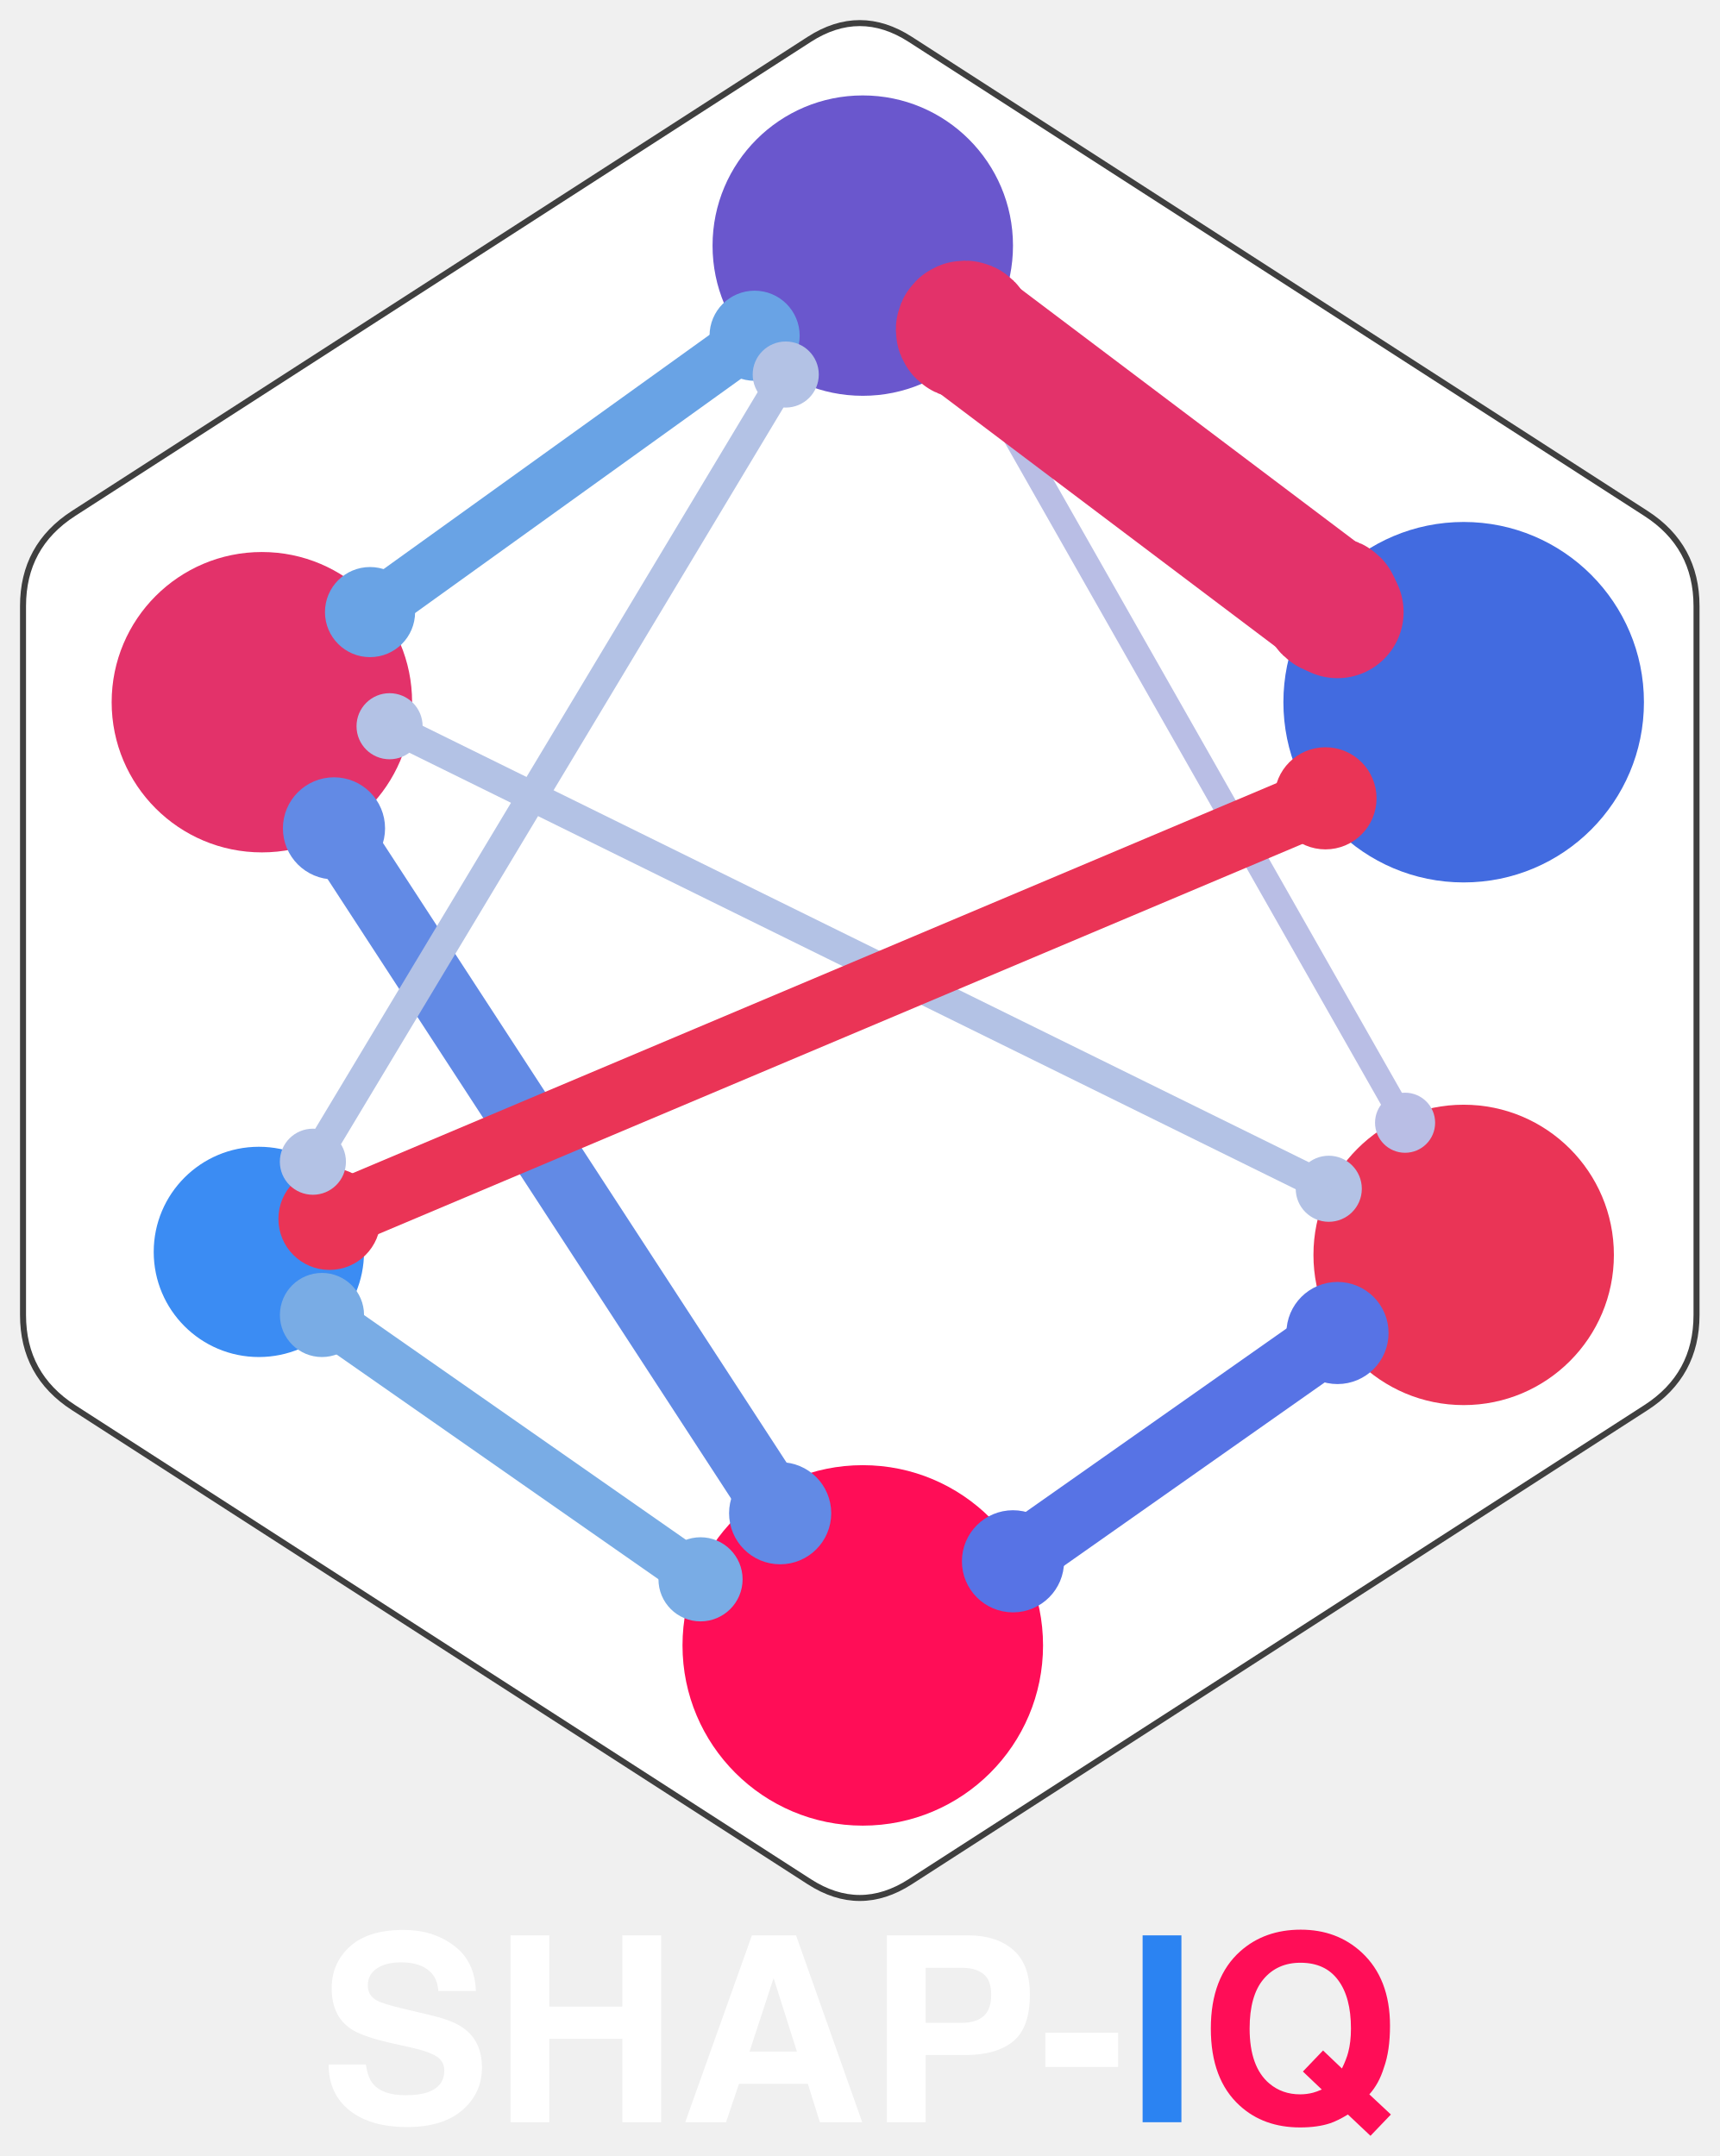
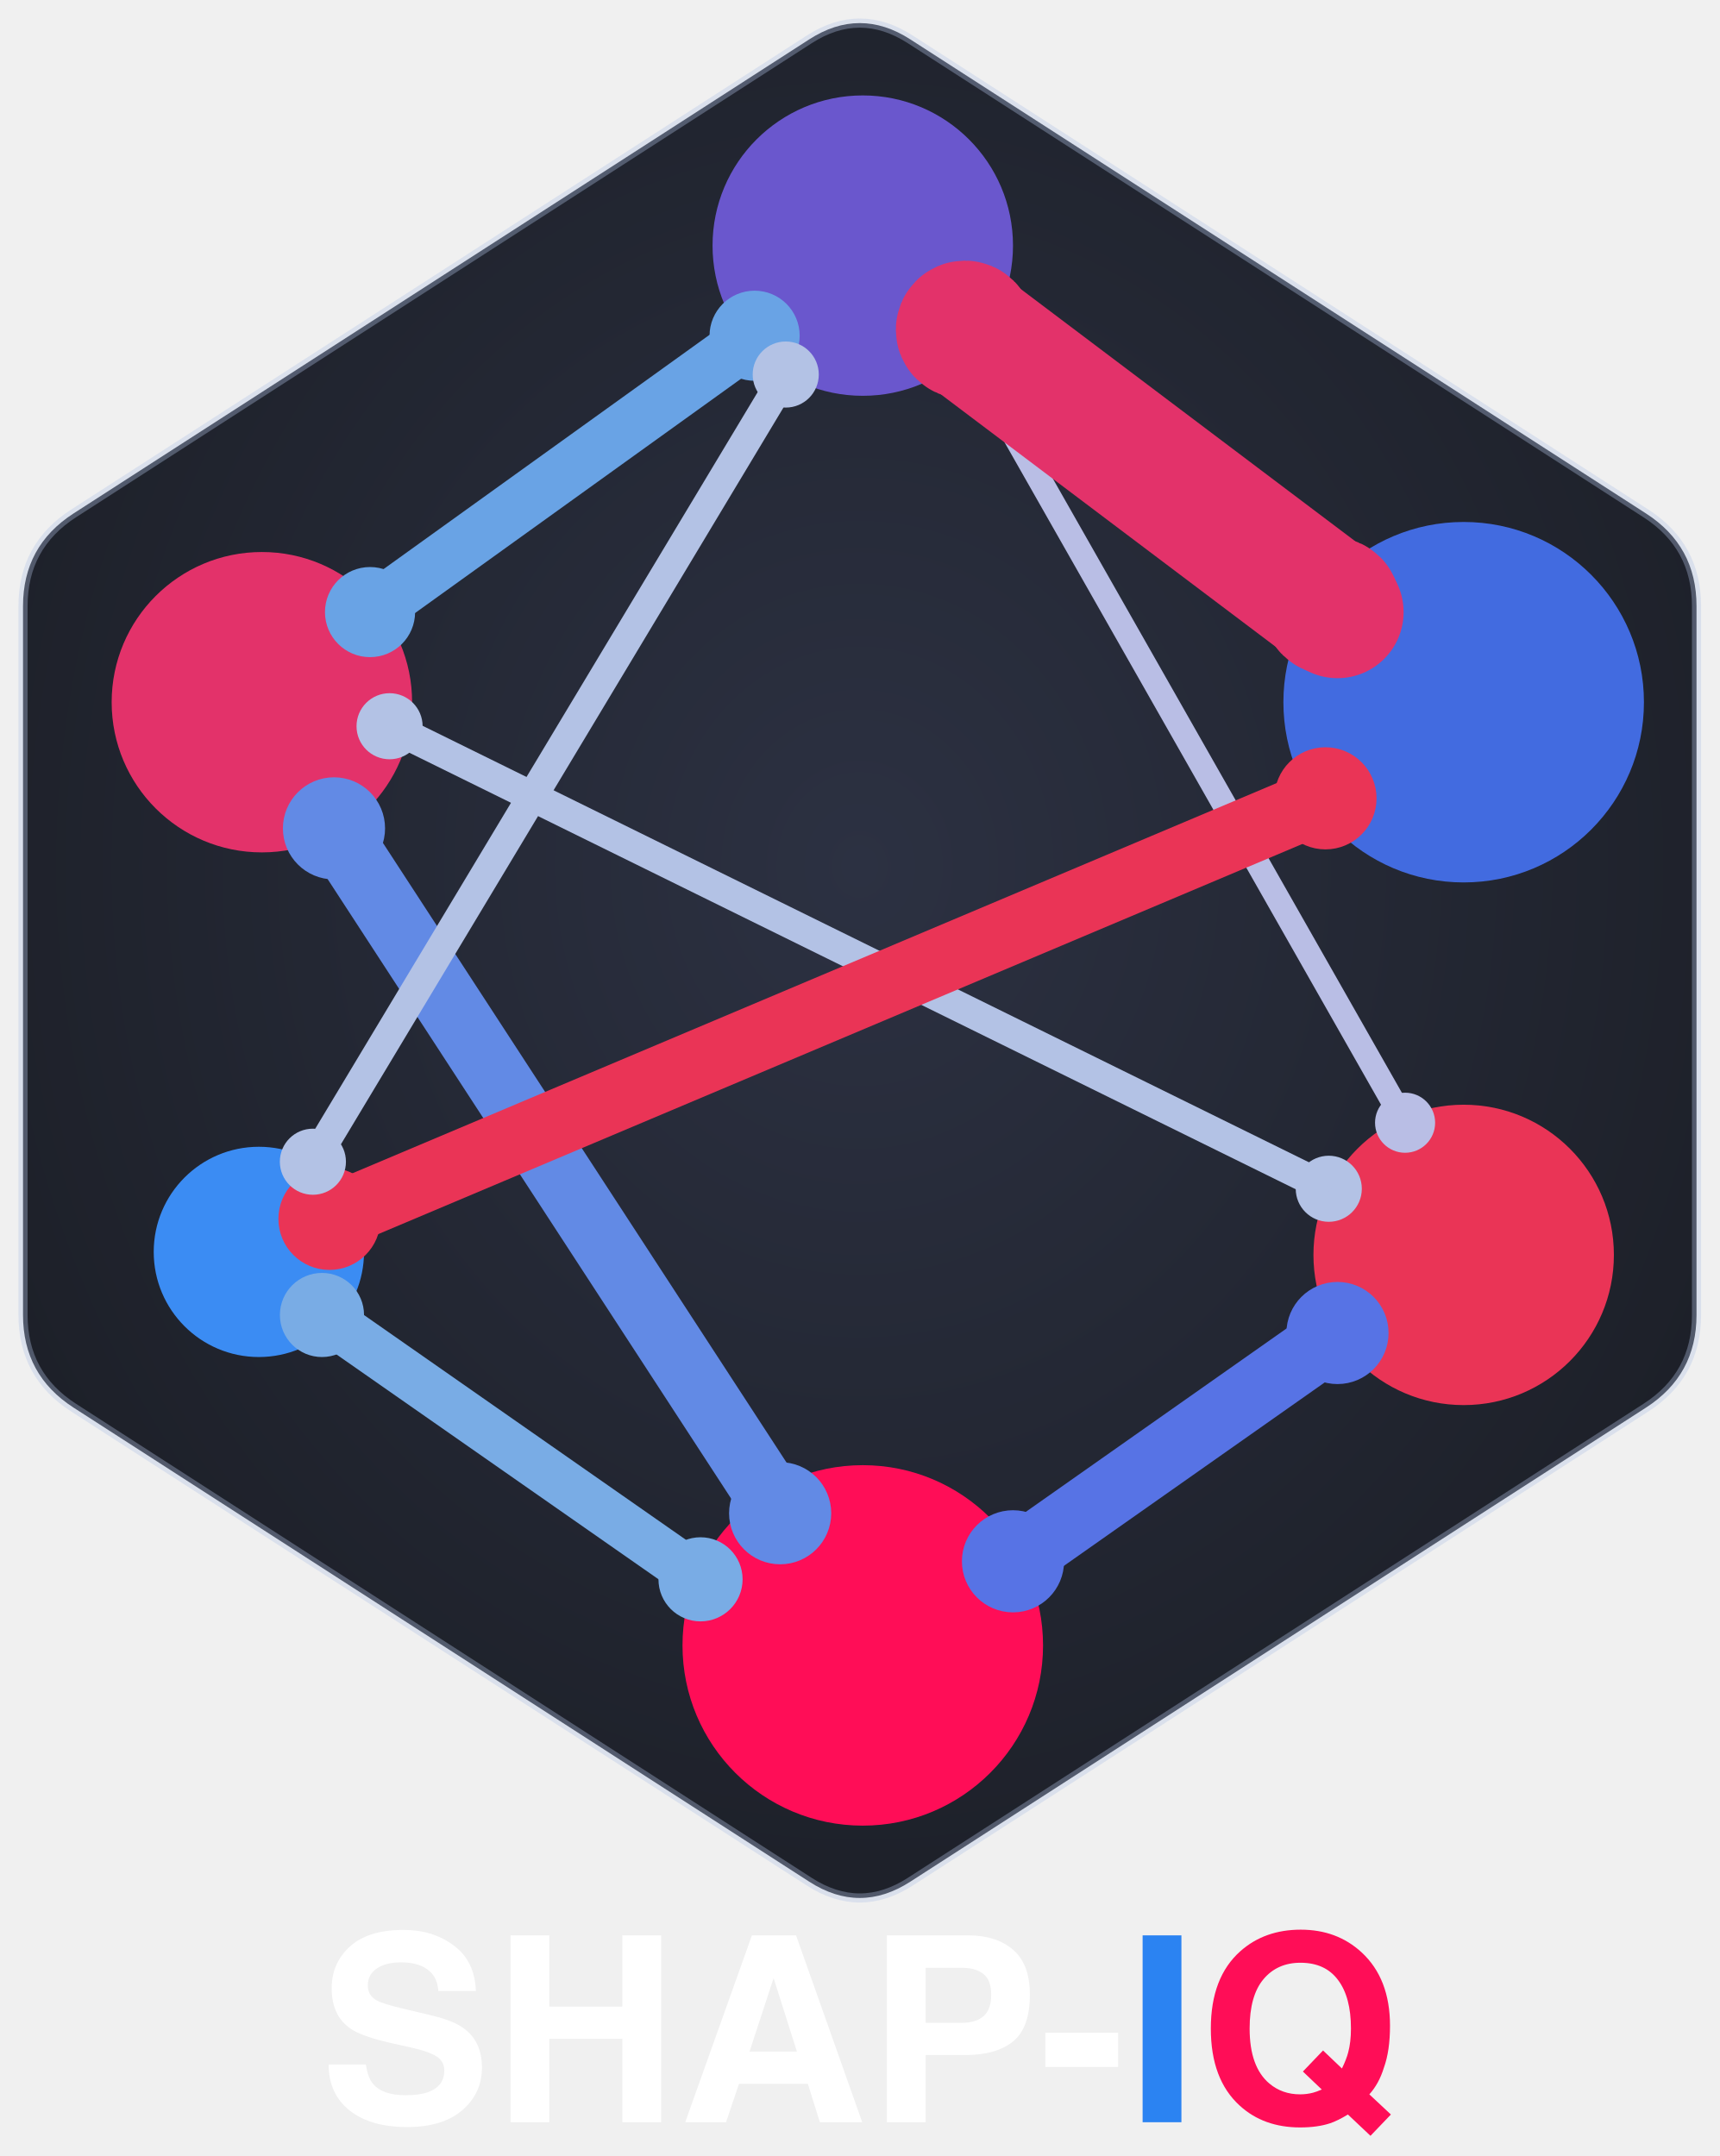
<svg xmlns="http://www.w3.org/2000/svg" version="1.1" width="282.504" height="354.288" viewBox="-0.5 -0.5 282.504 354.288" id="svg27">
-   <defs id="defs1" />
+   <defs id="defs1">
+     <radialGradient id="hexGlow" cx="50%" cy="45%" r="60%">
+       <stop offset="0%" stop-color="#2c3142" />
+       <stop offset="100%" stop-color="#1c1f27" />
+     </radialGradient>
+   </defs>
  <g id="g26" transform="translate(26.32991,131.3271)">
    <g id="g2" transform="translate(2.499786,2.499997)">
      <g id="g10" transform="translate(15.26102,19.34423)">
        <g id="g34" transform="translate(-41.05244,-152.83)">
-           <path d="m 206.444,44.575 60.437,38.956 q 8.303,5.351 8.303,15.223 V 215.245 q 0,9.872 -8.303,15.223 l -120.865,77.901 q -8.303,5.351 -16.605,0 L 8.546,230.468 Q 0.244,225.117 0.244,215.245 V 98.753 q 0,-9.872 8.303,-15.223 L 129.411,5.629 q 8.303,-5.351 16.605,0 z" fill="#ffffff" stroke="#c9c9c9" stroke-miterlimit="10" pointer-events="all" id="path1" style="stroke:#3f3f3f;stroke-width:0.987;stroke-opacity:1" />
+           <path d="m 206.444,44.575 60.437,38.956 q 8.303,5.351 8.303,15.223 V 215.245 q 0,9.872 -8.303,15.223 l -120.865,77.901 q -8.303,5.351 -16.605,0 L 8.546,230.468 Q 0.244,225.117 0.244,215.245 V 98.753 q 0,-9.872 8.303,-15.223 L 129.411,5.629 q 8.303,-5.351 16.605,0 z" fill="url(#hexGlow)" stroke-miterlimit="10" pointer-events="all" id="path1" style="stroke:#b3c2e5;stroke-width:1.5;stroke-opacity:0.35" />
          <circle cx="-39.52" cy="138.207" fill="#6a57cd" stroke="none" transform="rotate(-90)" pointer-events="all" id="ellipse1" r="24.68" style="stroke-width:0.987" />
          <circle cx="-205.373" cy="236.929" fill="#ea3456" stroke="none" transform="rotate(-90)" pointer-events="all" id="ellipse2" r="24.68" style="stroke-width:0.987" />
          <path d="M 154.723,55.918 225.843,181.078" fill="none" stroke="#b9bee5" stroke-width="3.949" stroke-miterlimit="10" pointer-events="stroke" id="path2" />
          <circle cx="153.262" cy="53.341" fill="#b9bee5" stroke="#b9bee5" stroke-width="3.949" pointer-events="all" id="ellipse3" r="2.962" />
          <circle cx="227.304" cy="183.654" fill="#b9bee5" stroke="#b9bee5" stroke-width="3.949" pointer-events="all" id="ellipse4" r="2.962" />
          <circle cx="-269.542" cy="138.207" fill="#ff0d57" stroke="none" transform="rotate(-90)" pointer-events="all" id="ellipse5" r="29.617" style="stroke-width:0.987" />
          <circle cx="-204.879" cy="38.992" fill="#3b8cf3" stroke="none" transform="rotate(-90)" pointer-events="all" id="ellipse6" r="17.276" style="stroke-width:0.987" />
          <circle cx="-114.549" cy="39.486" fill="#e3326a" stroke="none" transform="rotate(-90)" pointer-events="all" id="ellipse7" r="24.68" style="stroke-width:0.987" />
          <circle cx="-114.549" cy="236.929" fill="#426be0" stroke="none" transform="rotate(-90)" pointer-events="all" id="ellipse8" r="29.617" style="stroke-width:0.987" />
          <path d="M 214.815,98.457 155.385,53.638" fill="none" stroke="#e3326a" stroke-width="21.719" stroke-miterlimit="10" pointer-events="stroke" id="path8" />
          <circle cx="215.21" cy="98.753" fill="#e3326a" stroke="#e3326a" stroke-width="21.719" pointer-events="all" id="ellipse9" r="0.494" />
          <circle cx="154.99" cy="53.341" fill="#e3326a" stroke="#e3326a" stroke-width="21.719" pointer-events="all" id="ellipse10" r="0.494" />
          <path d="M 118.029,56.056 59.664,98.013" fill="none" stroke="#69a3e5" stroke-width="8.885" stroke-miterlimit="10" pointer-events="stroke" id="path10" />
          <circle cx="120.437" cy="54.329" fill="#69a3e5" stroke="#69a3e5" stroke-width="8.885" pointer-events="all" id="ellipse11" r="2.962" />
          <circle cx="57.255" cy="99.741" fill="#69a3e5" stroke="#69a3e5" stroke-width="8.885" pointer-events="all" id="ellipse12" r="2.962" />
          <path d="M 52.951,137.758 123.014,245.345" fill="none" stroke="#628ae5" stroke-width="10.859" stroke-miterlimit="10" pointer-events="stroke" id="path12" />
          <circle cx="51.332" cy="135.281" fill="#628ae5" stroke="#628ae5" stroke-width="10.859" pointer-events="all" id="ellipse13" r="2.962" />
          <circle cx="124.633" cy="247.823" fill="#628ae5" stroke="#628ae5" stroke-width="10.859" pointer-events="all" id="ellipse14" r="2.962" />
          <path d="m 213.779,219.915 -48.472,34.099" fill="none" stroke="#5773e5" stroke-width="10.859" stroke-miterlimit="10" pointer-events="stroke" id="path14" />
          <circle cx="216.198" cy="218.207" fill="#5773e5" stroke="#5773e5" stroke-width="10.859" pointer-events="all" id="ellipse15" r="2.962" />
          <circle cx="162.888" cy="255.721" fill="#5773e5" stroke="#5773e5" stroke-width="10.859" pointer-events="all" id="ellipse16" r="2.962" />
          <path d="M 109.124,256.985 51.786,216.943" fill="none" stroke="#79ace5" stroke-width="7.898" stroke-miterlimit="10" pointer-events="stroke" id="path16" />
          <circle cx="111.552" cy="258.683" fill="#79ace5" stroke="#79ace5" stroke-width="7.898" pointer-events="all" id="ellipse17" r="2.962" />
          <circle cx="49.358" cy="215.245" fill="#79ace5" stroke="#79ace5" stroke-width="7.898" pointer-events="all" id="ellipse18" r="2.962" />
          <path d="M 63.12,119.811 212.11,193.201" fill="none" stroke="#b3c2e5" stroke-width="4.936" stroke-miterlimit="10" pointer-events="stroke" id="path18" />
          <circle cx="60.464" cy="118.498" fill="#b3c2e5" stroke="#b3c2e5" stroke-width="4.936" pointer-events="all" id="ellipse19" r="2.962" />
          <circle cx="214.766" cy="194.504" fill="#b3c2e5" stroke="#b3c2e5" stroke-width="4.936" pointer-events="all" id="ellipse20" r="2.962" />
          <path d="M 211.498,131.499 53.316,198.295" fill="none" stroke="#ea3456" stroke-width="10.859" stroke-miterlimit="10" pointer-events="stroke" id="path20" />
          <circle cx="214.223" cy="130.344" fill="#ea3456" stroke="#ea3456" stroke-width="10.859" pointer-events="all" id="ellipse21" r="2.962" />
          <circle cx="50.592" cy="199.45" fill="#ea3456" stroke="#ea3456" stroke-width="10.859" pointer-events="all" id="ellipse22" r="2.962" />
          <path d="M 124.031,63.243 49.397,187.524" fill="none" stroke="#b3c2e5" stroke-width="4.936" stroke-miterlimit="10" pointer-events="stroke" id="path22" />
          <circle cx="125.551" cy="60.706" fill="#b3c2e5" stroke="#b3c2e5" stroke-width="4.936" pointer-events="all" id="ellipse23" r="2.962" />
          <circle cx="47.867" cy="190.061" fill="#b3c2e5" stroke="#b3c2e5" stroke-width="4.936" pointer-events="all" id="ellipse24" r="2.962" />
          <circle cx="154.99" cy="53.341" fill="#e3326a" stroke="none" pointer-events="all" id="ellipse25" r="10.859" style="stroke-width:0.987" />
          <circle cx="216.198" cy="99.741" fill="#e3326a" stroke="none" pointer-events="all" id="ellipse26" r="10.859" style="stroke-width:0.987" />
        </g>
        <g id="g9" transform="translate(-7.036872)">
          <path d="m 29.063,190.63 q 2.271,0 3.688,-0.5 2.688,-0.958 2.688,-3.562 0,-1.521 -1.333,-2.354 -1.333,-0.812 -4.188,-1.438 l -3.25,-0.729 q -4.792,-1.083 -6.625,-2.354 -3.104,-2.125 -3.104,-6.646 0,-4.125 3,-6.854 3,-2.729 8.813,-2.729 4.854,0 8.271,2.583 3.438,2.562 3.604,7.458 h -6.167 q -0.167,-2.771 -2.417,-3.938 -1.5,-0.771 -3.729,-0.771 -2.479,0 -3.958,1 -1.479,1 -1.479,2.792 0,1.646 1.458,2.458 0.938,0.542 4,1.271 l 5.292,1.271 q 3.479,0.833 5.25,2.229 2.75,2.167 2.75,6.271 0,4.208 -3.229,7 -3.208,2.771 -9.083,2.771 -6,0 -9.438,-2.729 -3.438,-2.75 -3.438,-7.542 h 6.125 q 0.292,2.104 1.146,3.146 1.563,1.896 5.354,1.896 z" id="text9" style="font-weight:bold;font-size:42.667px;font-family:Helvetica;-inkscape-font-specification:'Helvetica, Bold';fill:#ffffff;fill-opacity:1" aria-label="S" />
          <path d="M 64.688,195.068 V 181.36 H 52.688 v 13.708 h -6.354 v -30.708 h 6.354 v 11.708 h 12 v -11.708 h 6.375 v 30.708 z" id="text8" style="font-weight:bold;font-size:42.667px;font-family:Helvetica;-inkscape-font-specification:'Helvetica, Bold';fill:#ffffff;fill-opacity:1" aria-label="H" />
          <path d="M 95.167,188.755 H 83.854 l -2.125,6.312 h -6.708 l 10.958,-30.708 h 7.25 L 104.104,195.068 h -6.958 z m -1.792,-5.292 -3.833,-12.083 -3.958,12.083 z" id="text7" style="font-weight:bold;font-size:42.667px;font-family:Helvetica;-inkscape-font-specification:'Helvetica, Bold';fill:#ffffff;fill-opacity:1" aria-label="A" />
          <path d="m 121.042,184.026 h -6.521 v 11.042 h -6.375 v -30.708 h 13.375 q 4.625,0 7.375,2.375 2.75,2.375 2.75,7.354 0,5.438 -2.75,7.688 -2.75,2.25 -7.854,2.25 z m 3,-6.396 q 1.25,-1.104 1.25,-3.5 0,-2.396 -1.271,-3.417 -1.25,-1.021 -3.521,-1.021 h -5.979 v 9.042 h 5.979 q 2.271,0 3.542,-1.104 z" id="text6" style="font-weight:bold;font-size:42.667px;font-family:Helvetica;-inkscape-font-specification:'Helvetica, Bold';fill:#ffffff;fill-opacity:1" aria-label="P" />
          <path d="m 134.188,180.36 h 11.958 v 5.625 h -11.958 z" id="text5" style="font-weight:bold;font-size:42.667px;font-family:Helvetica;-inkscape-font-specification:'Helvetica, Bold';fill:#ffffff;fill-opacity:1" aria-label="-" />
          <path d="m 150.167,164.36 h 6.375 v 30.708 h -6.375 z" id="text4" style="font-weight:bold;font-size:42.667px;font-family:Helvetica;-inkscape-font-specification:'Helvetica, Bold';fill:#2b83f2;fill-opacity:1" aria-label="I" />
          <path d="m 180.979,195.235 q -2.062,0.688 -4.938,0.688 -6,0 -9.917,-3.583 -4.75,-4.312 -4.75,-12.667 0,-8.417 4.875,-12.729 3.979,-3.521 9.896,-3.521 5.958,0 10,3.729 4.667,4.313 4.667,12.063 0,4.104 -1,6.875 -0.812,2.646 -2.396,4.396 l 3.542,3.313 -3.354,3.5 -3.708,-3.5 q -1.688,1.021 -2.917,1.438 z m -1.375,-5.542 -3.104,-2.958 3.312,-3.458 3.104,2.958 q 0.729,-1.5 1.021,-2.625 0.458,-1.688 0.458,-3.938 0,-5.167 -2.125,-7.979 -2.104,-2.833 -6.167,-2.833 -3.812,0 -6.083,2.708 -2.271,2.708 -2.271,8.104 0,6.312 3.25,9.042 2.104,1.771 5.042,1.771 1.104,0 2.125,-0.271 0.562,-0.146 1.438,-0.521 z" id="text3" style="font-weight:bold;font-size:42.667px;font-family:Helvetica;-inkscape-font-specification:'Helvetica, Bold';fill:#ff0d57;fill-opacity:1" aria-label="Q" />
        </g>
      </g>
      <rect style="fill:#006161;fill-opacity:0;stroke:none;stroke-width:1.002;stroke-opacity:1" id="rect10" width="282.504" height="354.288" x="-29.33" y="-134.327" />
    </g>
  </g>
</svg>
